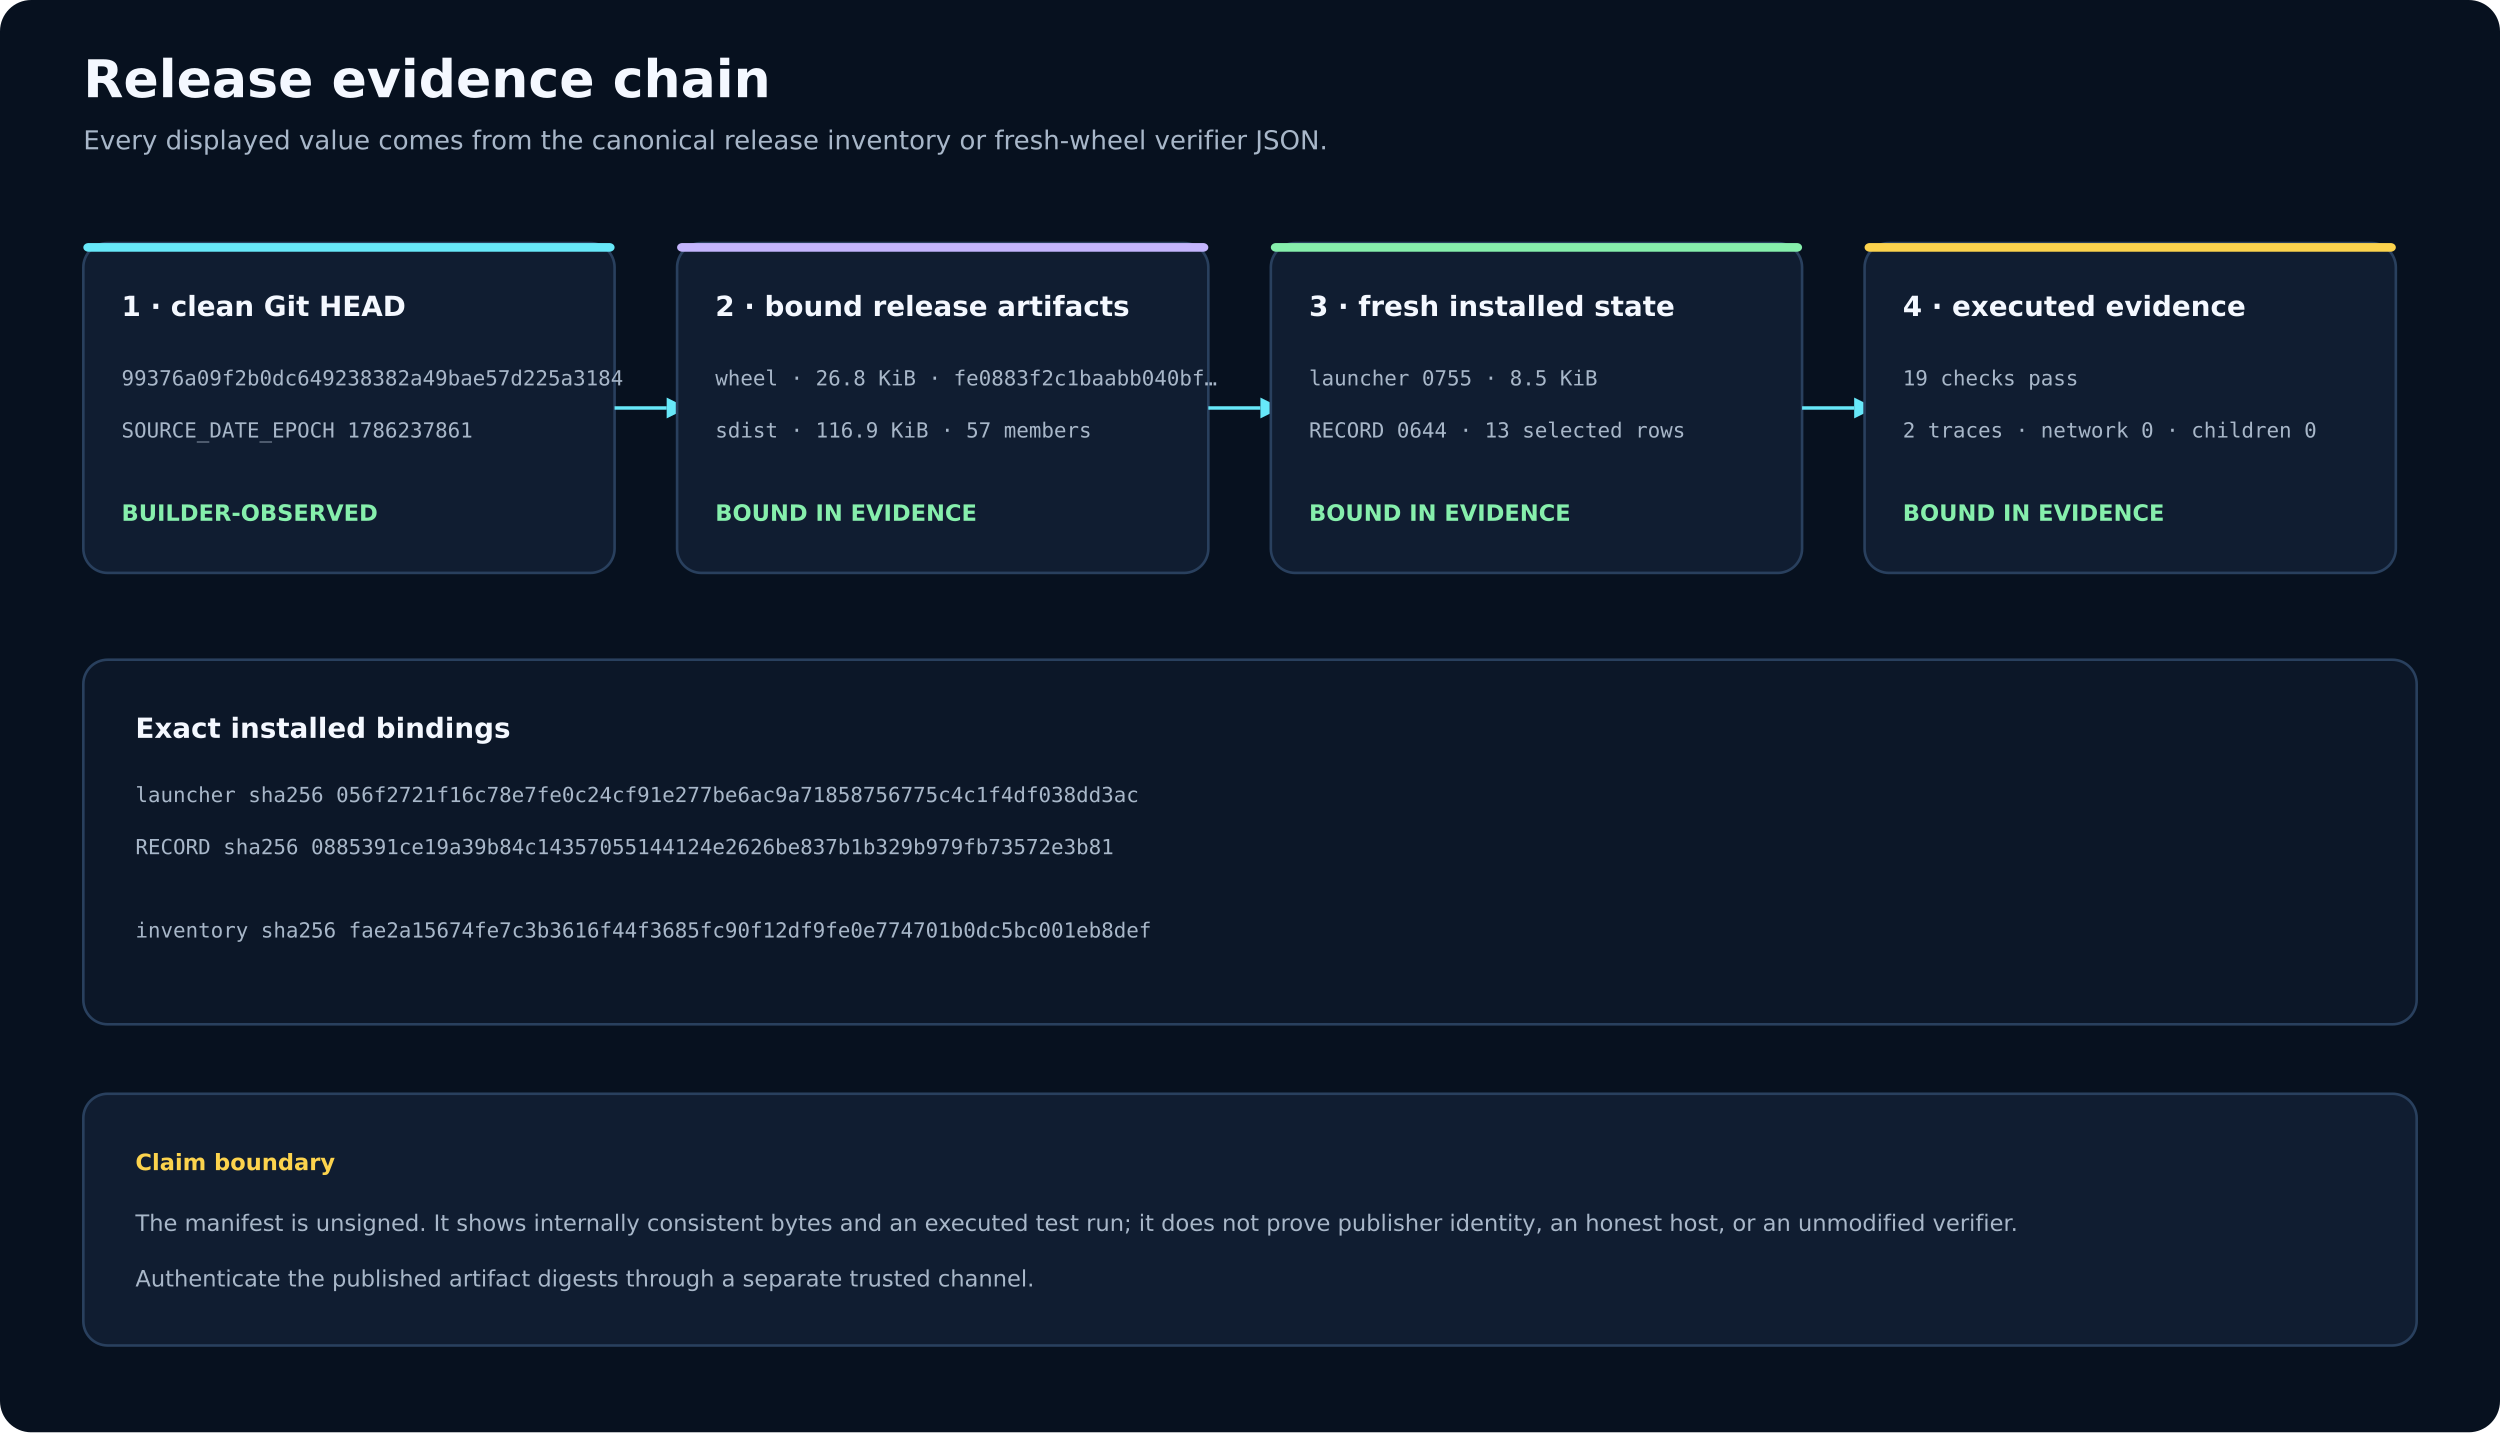
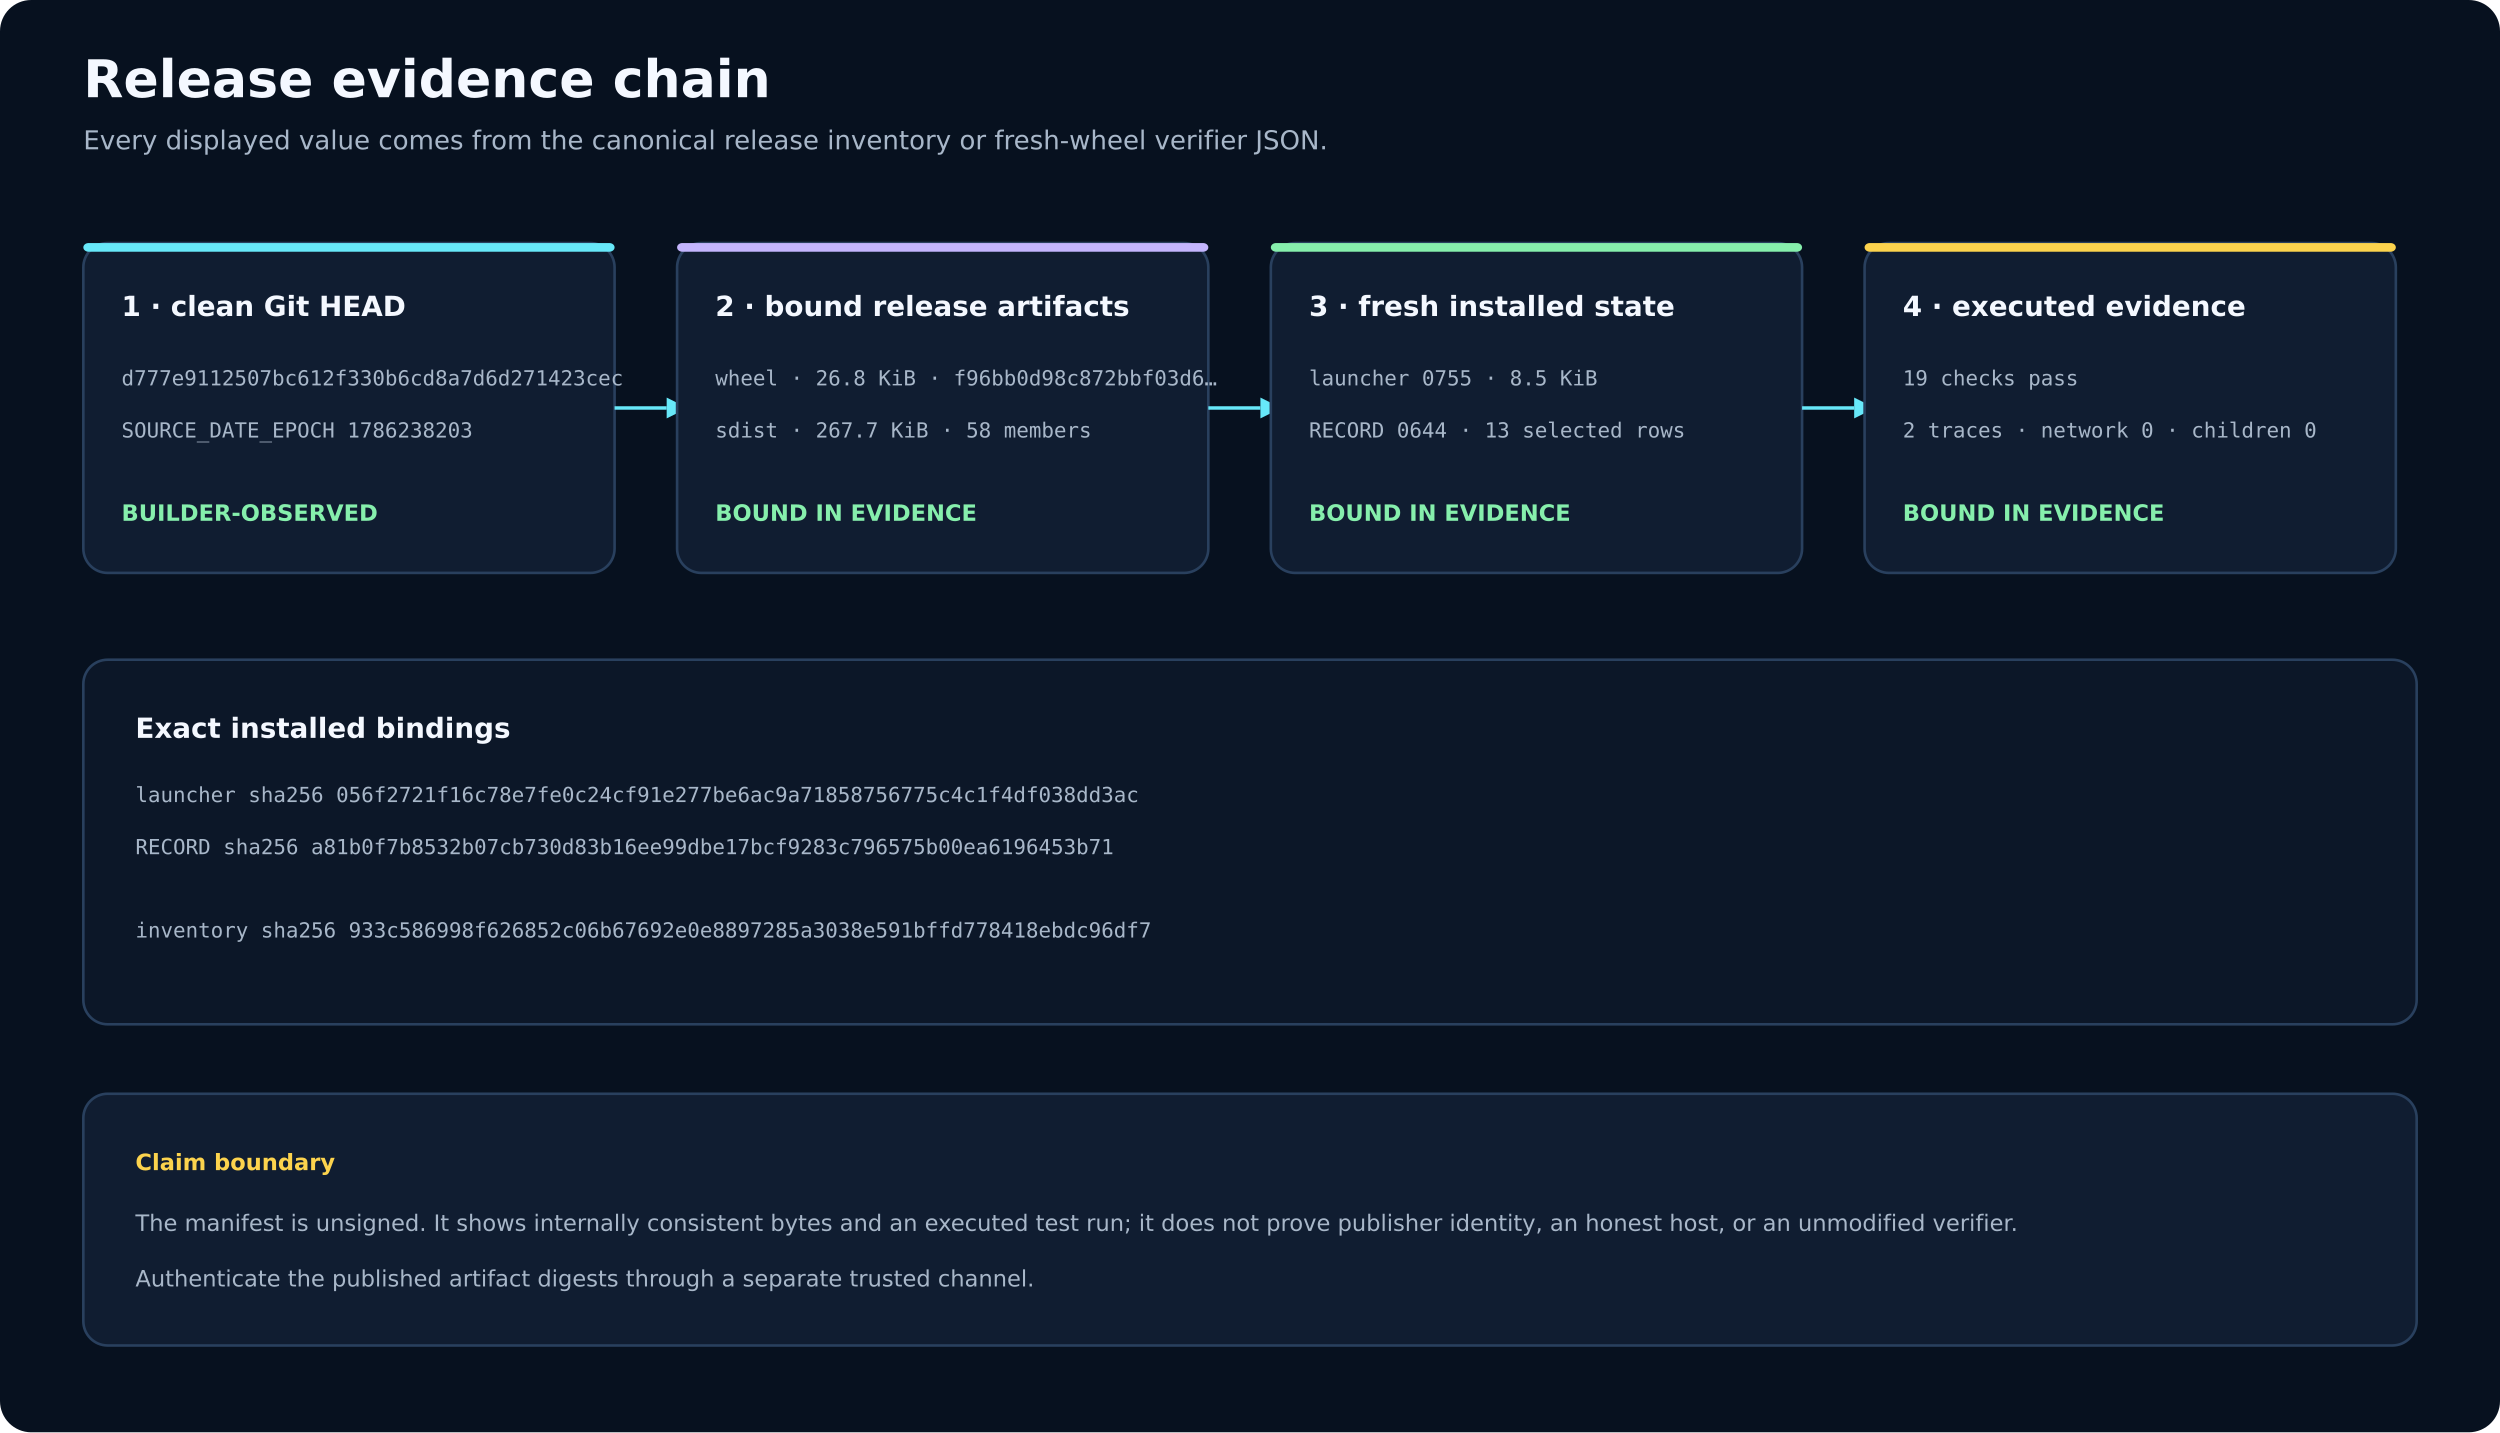
<svg xmlns="http://www.w3.org/2000/svg" width="1440" height="825" viewBox="0 0 1440 825" role="img" aria-labelledby="title description">
  <style>
.bg{fill:#07111f}
.panel{fill:#101d31;stroke:#29405e;stroke-width:1.5}
.panel-alt{fill:#0c1728;stroke:#29405e;stroke-width:1.5}
.title{fill:#f4f8ff;font:700 30px DejaVu Sans,Arial,sans-serif}
.subtitle{fill:#a8b7c9;font:15px DejaVu Sans,Arial,sans-serif}
.label{fill:#f4f8ff;font:600 16px DejaVu Sans,Arial,sans-serif}
.small{fill:#a8b7c9;font:13px DejaVu Sans,Arial,sans-serif}
.mono{fill:#f4f8ff;font:13px DejaVu Sans Mono,ui-monospace,SFMono-Regular,Consolas,monospace}
.mono-small{fill:#a8b7c9;font:12px DejaVu Sans Mono,ui-monospace,SFMono-Regular,Consolas,monospace}
.pass{fill:#86efac;font:600 13px DejaVu Sans,Arial,sans-serif}
.warn{fill:#fcd34d;font:600 13px DejaVu Sans,Arial,sans-serif}
</style>
  <rect class="bg" width="1440" height="825" rx="18" />
  <text x="48" y="56" class="title">Release evidence chain</text>
  <text x="48" y="86" class="subtitle">Every displayed value comes from the canonical release inventory or fresh-wheel verifier JSON.</text>
  <rect x="48" y="140" width="306" height="190" rx="14" class="panel" />
  <rect x="48" y="140" width="306" height="5" rx="3" fill="#67e8f9" />
  <text x="70" y="182" class="label">1 · clean Git HEAD</text>
-   <text x="70" y="222" class="mono-small">99376a09f2b0dc649238382a49bae57d225a3184</text>
-   <text x="70" y="252" class="mono-small">SOURCE_DATE_EPOCH 1786237861</text>
+   <text x="70" y="222" class="mono-small">d777e9112507bc612f330b6cd8a7d6d271423cec</text>
+   <text x="70" y="252" class="mono-small">SOURCE_DATE_EPOCH 1786238203</text>
  <text x="70" y="300" class="pass">BUILDER-OBSERVED</text>
  <line x1="354" y1="235" x2="384" y2="235" stroke="#67e8f9" stroke-width="2" />
  <path d="M384,229 L396,235 L384,241 Z" fill="#67e8f9" />
  <rect x="390" y="140" width="306" height="190" rx="14" class="panel" />
  <rect x="390" y="140" width="306" height="5" rx="3" fill="#c4b5fd" />
  <text x="412" y="182" class="label">2 · bound release artifacts</text>
-   <text x="412" y="222" class="mono-small">wheel · 26.8 KiB · fe0883f2c1baabb040bf…</text>
-   <text x="412" y="252" class="mono-small">sdist · 116.9 KiB · 57 members</text>
+   <text x="412" y="222" class="mono-small">wheel · 26.8 KiB · f96bb0d98c872bbf03d6…</text>
+   <text x="412" y="252" class="mono-small">sdist · 267.7 KiB · 58 members</text>
  <text x="412" y="300" class="pass">BOUND IN EVIDENCE</text>
  <line x1="696" y1="235" x2="726" y2="235" stroke="#67e8f9" stroke-width="2" />
  <path d="M726,229 L738,235 L726,241 Z" fill="#67e8f9" />
  <rect x="732" y="140" width="306" height="190" rx="14" class="panel" />
  <rect x="732" y="140" width="306" height="5" rx="3" fill="#86efac" />
  <text x="754" y="182" class="label">3 · fresh installed state</text>
  <text x="754" y="222" class="mono-small">launcher 0755 · 8.5 KiB</text>
  <text x="754" y="252" class="mono-small">RECORD 0644 · 13 selected rows</text>
  <text x="754" y="300" class="pass">BOUND IN EVIDENCE</text>
  <line x1="1038" y1="235" x2="1068" y2="235" stroke="#67e8f9" stroke-width="2" />
  <path d="M1068,229 L1080,235 L1068,241 Z" fill="#67e8f9" />
  <rect x="1074" y="140" width="306" height="190" rx="14" class="panel" />
  <rect x="1074" y="140" width="306" height="5" rx="3" fill="#fcd34d" />
  <text x="1096" y="182" class="label">4 · executed evidence</text>
  <text x="1096" y="222" class="mono-small">19 checks pass</text>
  <text x="1096" y="252" class="mono-small">2 traces · network 0 · children 0</text>
  <text x="1096" y="300" class="pass">BOUND IN EVIDENCE</text>
  <rect x="48" y="380" width="1344" height="210" rx="14" class="panel-alt" />
  <text x="78" y="425" class="label">Exact installed bindings</text>
  <text x="78" y="462" class="mono-small">launcher sha256  056f2721f16c78e7fe0c24cf91e277be6ac9a71858756775c4c1f4df038dd3ac</text>
-   <text x="78" y="492" class="mono-small">RECORD sha256    0885391ce19a39b84c14357055144124e2626be837b1b329b979fb73572e3b81</text>
-   <text x="78" y="540" class="mono-small">inventory sha256 fae2a15674fe7c3b3616f44f3685fc90f12df9fe0e774701b0dc5bc001eb8def</text>
+   <text x="78" y="492" class="mono-small">RECORD sha256    a81b0f7b8532b07cb730d83b16ee99dbe17bcf9283c796575b00ea6196453b71</text>
+   <text x="78" y="540" class="mono-small">inventory sha256 933c586998f626852c06b67692e0e8897285a3038e591bffd778418ebdc96df7</text>
  <rect x="48" y="630" width="1344" height="145" rx="14" class="panel" />
  <text x="78" y="674" class="warn">Claim boundary</text>
  <text x="78" y="709" class="small">The manifest is unsigned. It shows internally consistent bytes and an executed test run; it does not prove publisher identity, an honest host, or an unmodified verifier.</text>
  <text x="78" y="741" class="small">Authenticate the published artifact digests through a separate trusted channel.</text>
</svg>
